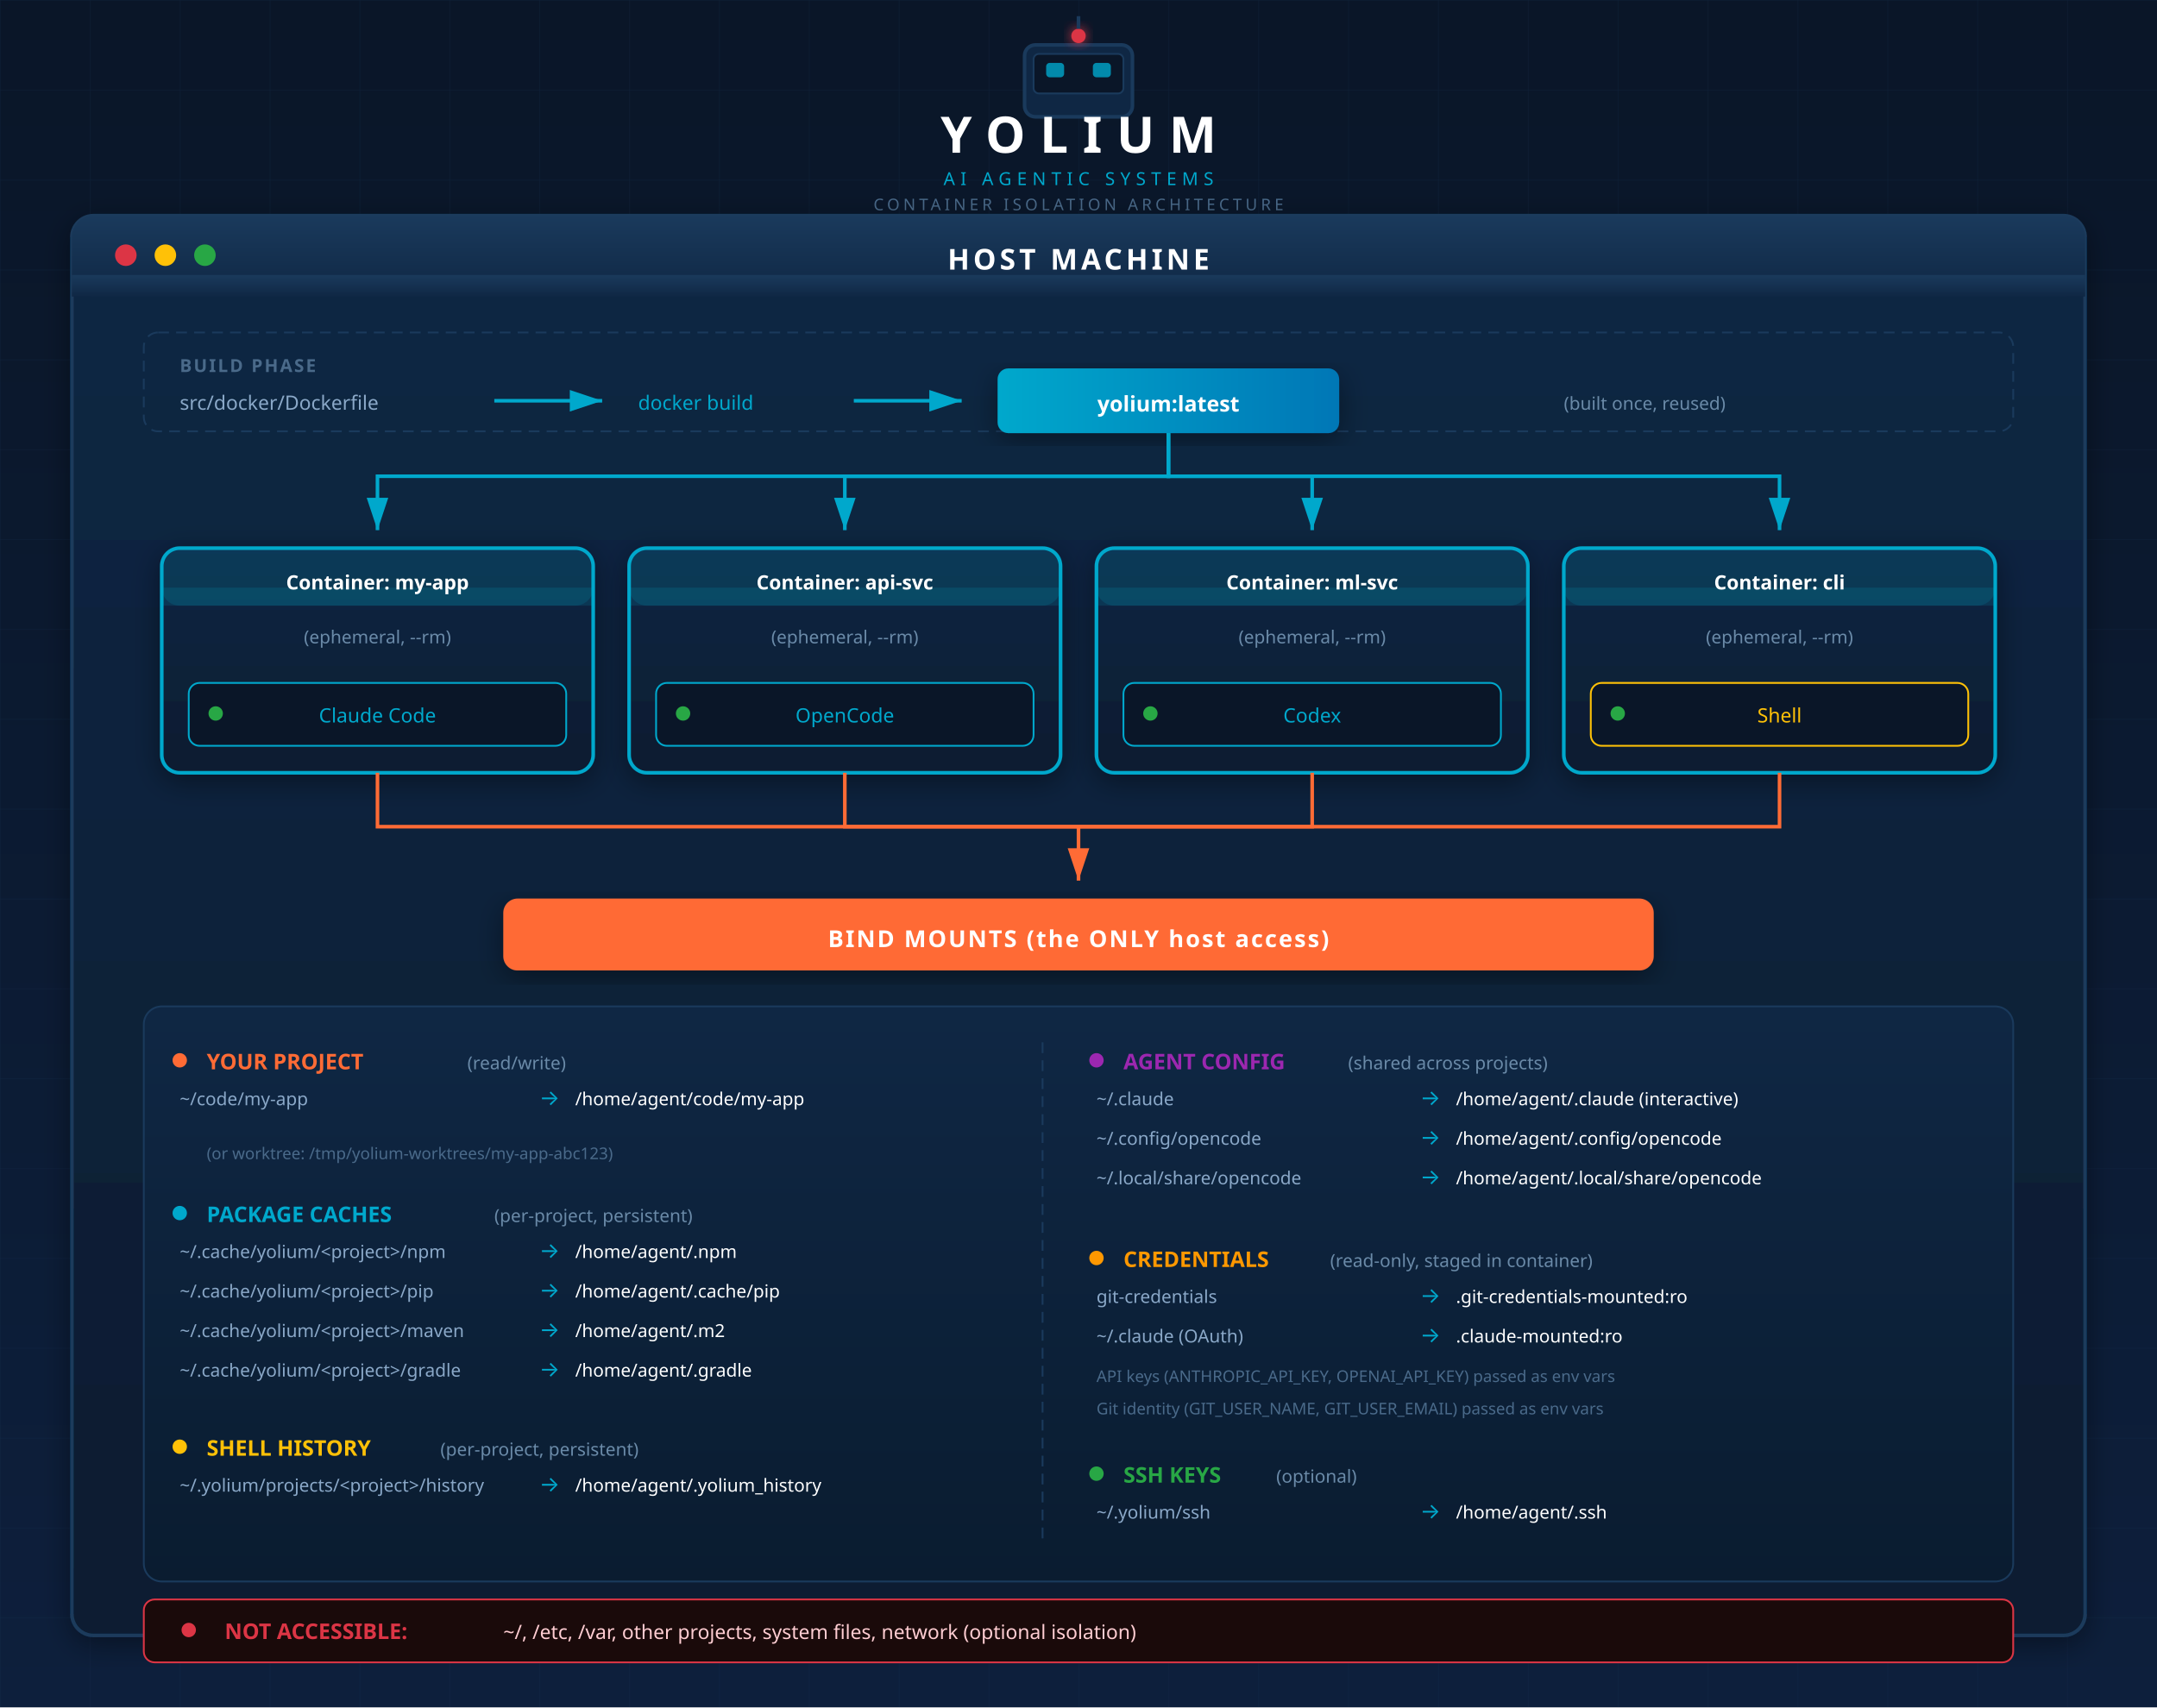
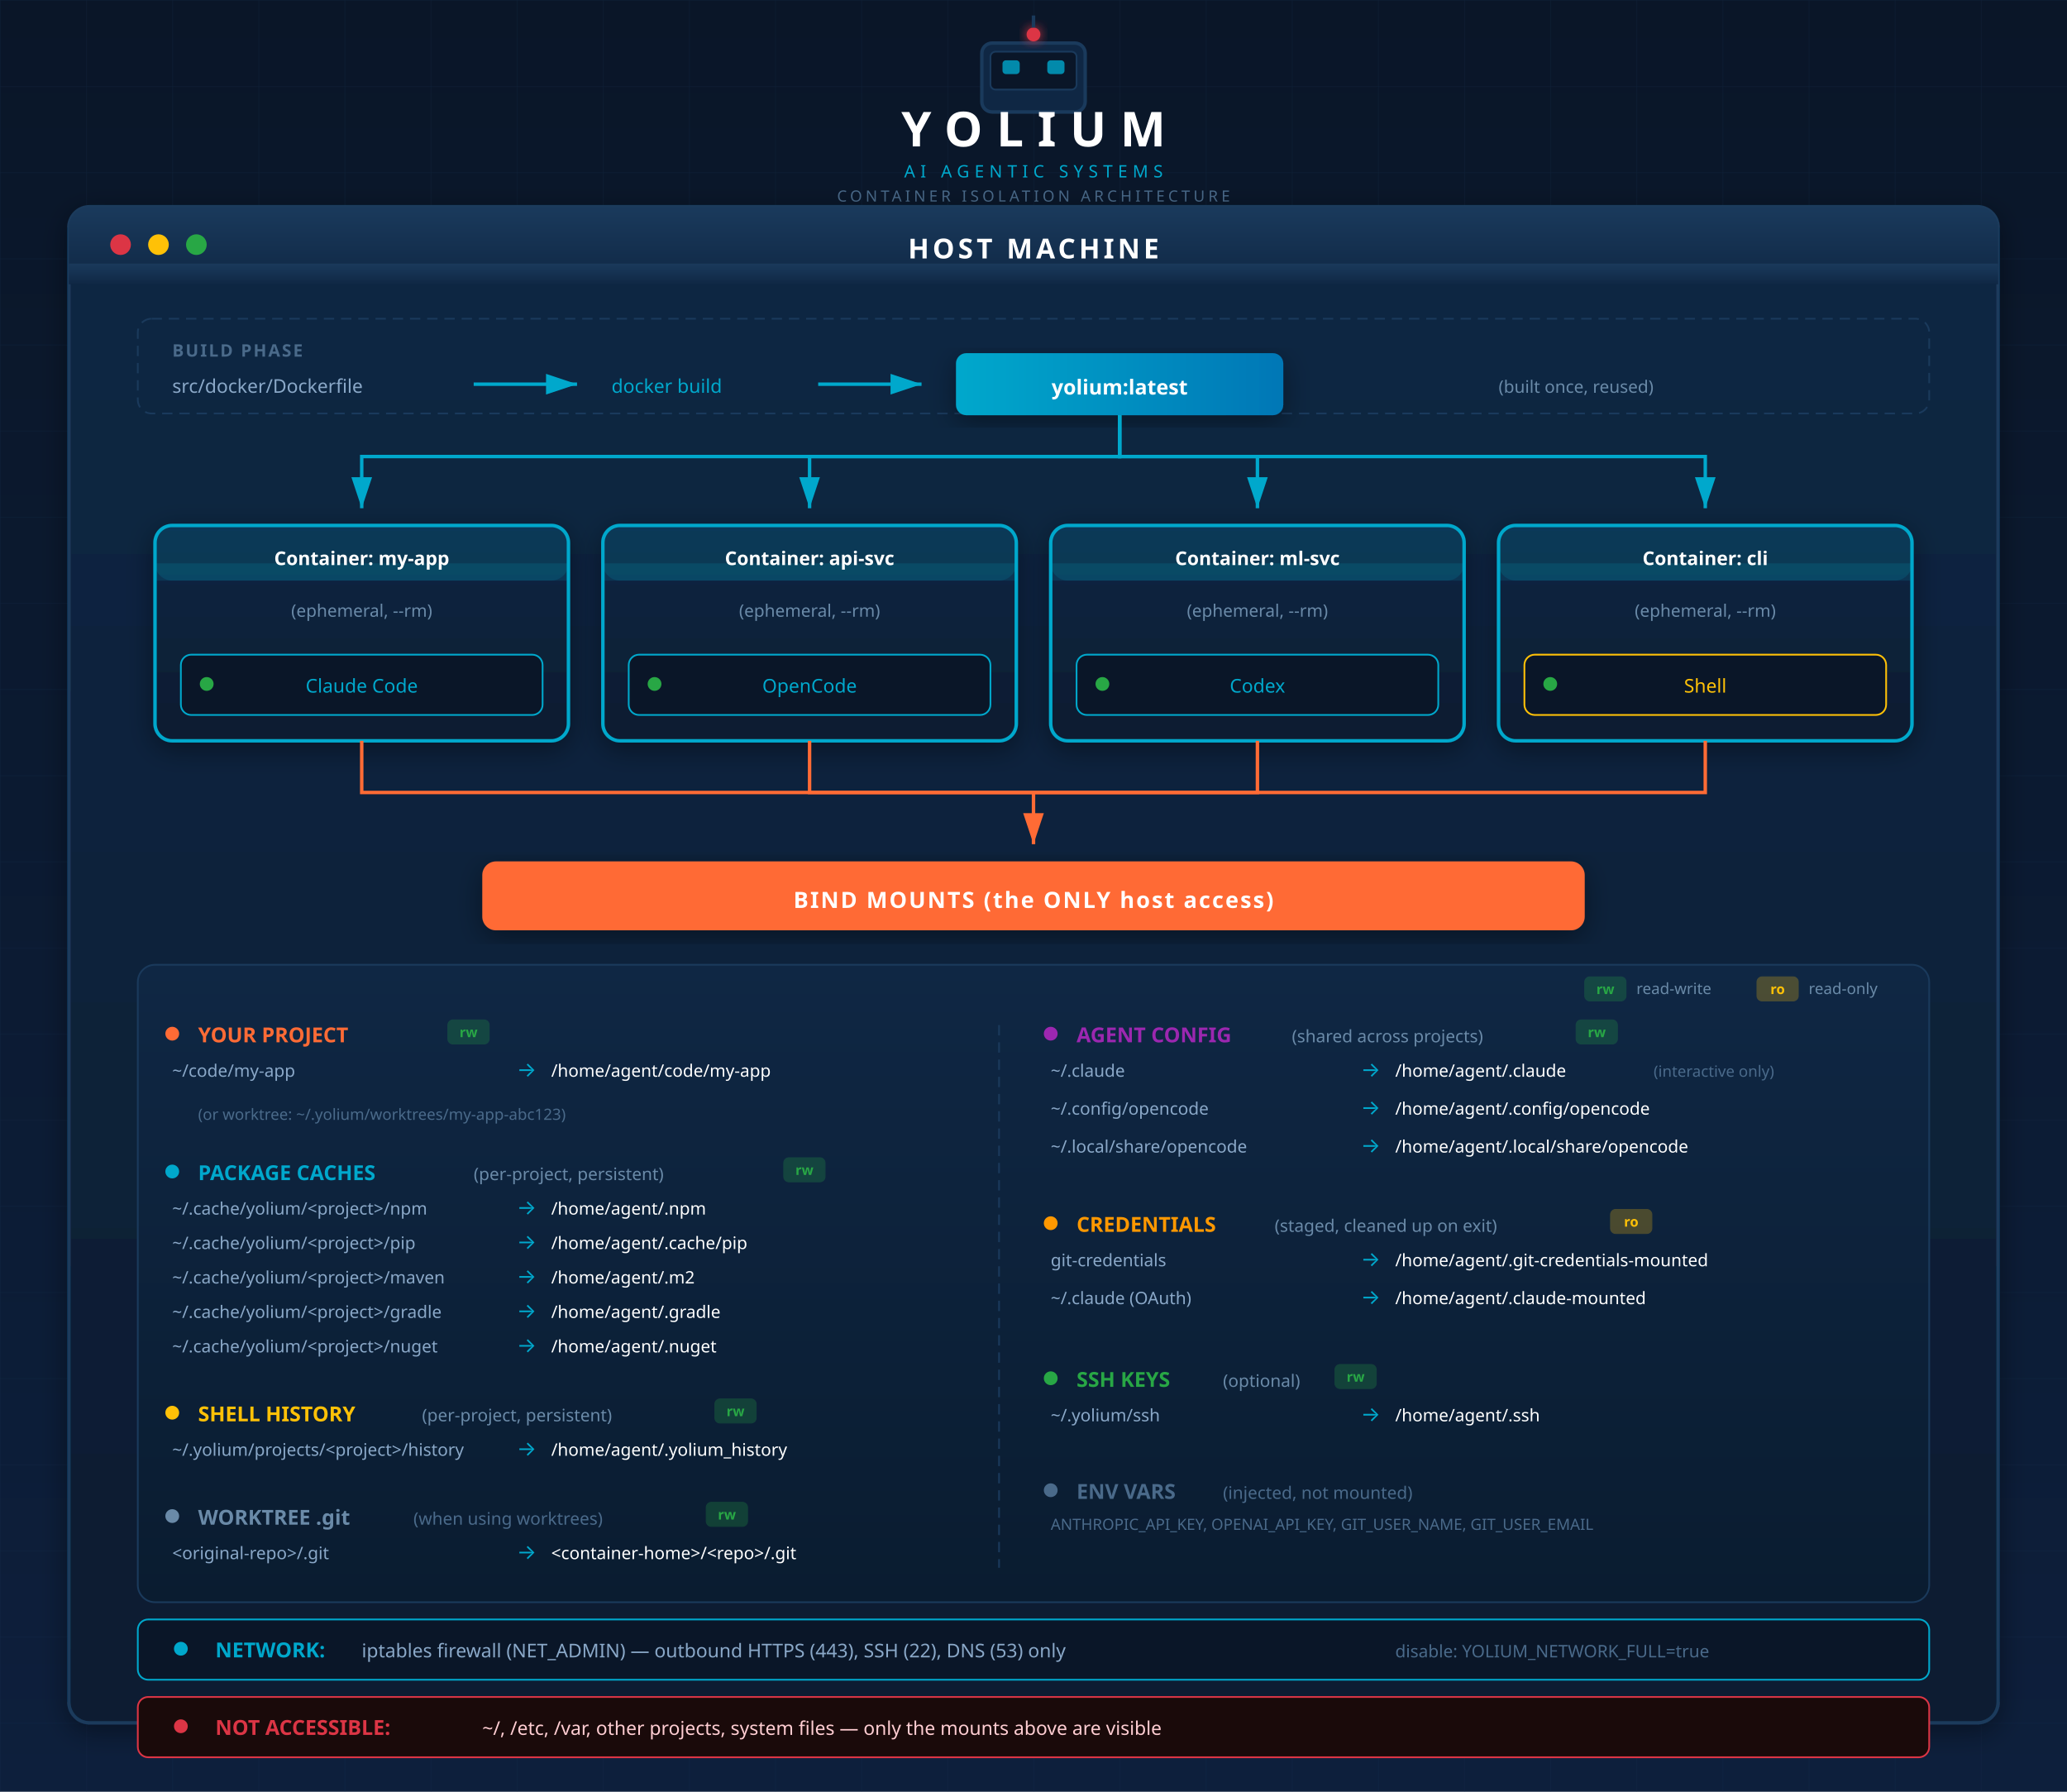
- <svg xmlns="http://www.w3.org/2000/svg" viewBox="0 0 1200 950" font-family="'Segoe UI', 'SF Pro Display', -apple-system, sans-serif">
+ <svg xmlns="http://www.w3.org/2000/svg" viewBox="0 0 1200 1040" font-family="'Segoe UI', 'SF Pro Display', -apple-system, sans-serif">
  <defs>
    <linearGradient id="bgGrad" x1="0%" y1="0%" x2="0%" y2="100%">
      <stop offset="0%" style="stop-color:#0a1628" />
      <stop offset="100%" style="stop-color:#0d1f3c" />
    </linearGradient>
    <linearGradient id="cardGrad" x1="0%" y1="0%" x2="0%" y2="100%">
      <stop offset="0%" style="stop-color:#0f2744" />
      <stop offset="100%" style="stop-color:#0a1c30" />
    </linearGradient>
    <linearGradient id="headerGrad" x1="0%" y1="0%" x2="0%" y2="100%">
      <stop offset="0%" style="stop-color:#1a3a5c" />
      <stop offset="100%" style="stop-color:#0f2744" />
    </linearGradient>
    <linearGradient id="accentGrad" x1="0%" y1="0%" x2="100%" y2="0%">
      <stop offset="0%" style="stop-color:#00a8cc" />
      <stop offset="100%" style="stop-color:#0077b6" />
    </linearGradient>
    <linearGradient id="dangerGrad" x1="0%" y1="0%" x2="100%" y2="0%">
      <stop offset="0%" style="stop-color:#dc3545" />
      <stop offset="100%" style="stop-color:#a71d2a" />
    </linearGradient>
    <marker id="arrowCyan" markerWidth="10" markerHeight="10" refX="9" refY="3" orient="auto">
      <path d="M0,0 L0,6 L9,3 z" fill="#00a8cc" />
    </marker>
    <marker id="arrowOrange" markerWidth="10" markerHeight="10" refX="9" refY="3" orient="auto">
      <path d="M0,0 L0,6 L9,3 z" fill="#ff6b35" />
    </marker>
    <filter id="glow" x="-50%" y="-50%" width="200%" height="200%">
      <feGaussianBlur stdDeviation="3" result="blur" />
      <feMerge>
        <feMergeNode in="blur" />
        <feMergeNode in="SourceGraphic" />
      </feMerge>
    </filter>
    <filter id="shadow" x="-20%" y="-20%" width="140%" height="140%">
      <feDropShadow dx="0" dy="4" stdDeviation="8" flood-color="#000" flood-opacity="0.4" />
    </filter>
  </defs>
-   <rect width="1200" height="950" fill="url(#bgGrad)" />
+   <rect width="1200" height="1040" fill="url(#bgGrad)" />
  <pattern id="grid" width="50" height="50" patternUnits="userSpaceOnUse">
    <path d="M 50 0 L 0 0 0 50" fill="none" stroke="#1a3a5c" stroke-width="0.5" opacity="0.3" />
  </pattern>
-   <rect width="1200" height="950" fill="url(#grid)" />
+   <rect width="1200" height="1040" fill="url(#grid)" />
  <g transform="translate(600, 35)">
    <g transform="translate(-30, -20)">
      <rect x="0" y="10" width="60" height="40" rx="6" fill="#0f2744" stroke="#1a3a5c" stroke-width="2" />
      <rect x="5" y="15" width="50" height="22" rx="3" fill="#0a1628" stroke="#1a3a5c" stroke-width="1" />
      <rect x="12" y="20" width="10" height="8" rx="2" fill="#00a8cc" opacity="0.8" />
      <rect x="38" y="20" width="10" height="8" rx="2" fill="#00a8cc" opacity="0.8" />
      <circle cx="30" cy="5" r="4" fill="#dc3545" filter="url(#glow)" />
      <line x1="30" y1="1" x2="30" y2="-6" stroke="#1a3a5c" stroke-width="2" />
    </g>
    <text x="0" y="50" text-anchor="middle" fill="#ffffff" font-size="28" font-weight="600" letter-spacing="8">YOLIUM</text>
    <text x="0" y="68" text-anchor="middle" fill="#00a8cc" font-size="10" letter-spacing="3">AI AGENTIC SYSTEMS</text>
    <text x="0" y="82" text-anchor="middle" fill="#4a6a8a" font-size="9" letter-spacing="2">CONTAINER ISOLATION ARCHITECTURE</text>
  </g>
-   <rect x="40" y="120" width="1120" height="790" rx="12" fill="url(#cardGrad)" stroke="#1a3a5c" stroke-width="2" filter="url(#shadow)" />
+   <rect x="40" y="120" width="1120" height="880" rx="12" fill="url(#cardGrad)" stroke="#1a3a5c" stroke-width="2" filter="url(#shadow)" />
  <rect x="40" y="120" width="1120" height="45" rx="12" fill="url(#headerGrad)" />
  <rect x="40" y="153" width="1120" height="12" fill="url(#headerGrad)" />
  <text x="600" y="150" text-anchor="middle" fill="#ffffff" font-size="16" font-weight="600" letter-spacing="2">HOST MACHINE</text>
  <circle cx="70" cy="142" r="6" fill="#dc3545" />
  <circle cx="92" cy="142" r="6" fill="#ffc107" />
  <circle cx="114" cy="142" r="6" fill="#28a745" />
  <rect x="80" y="185" width="1040" height="55" rx="8" fill="none" stroke="#1a3a5c" stroke-width="1" stroke-dasharray="6,4" />
  <text x="100" y="207" fill="#4a6a8a" font-size="10" font-weight="600" letter-spacing="1">BUILD PHASE</text>
  <text x="100" y="228" fill="#8aa8c8" font-size="11">src/docker/Dockerfile</text>
  <path d="M 275 223 L 335 223" stroke="#00a8cc" stroke-width="2" marker-end="url(#arrowCyan)" />
  <text x="355" y="228" fill="#00a8cc" font-size="11" font-weight="500">docker build</text>
  <path d="M 475 223 L 535 223" stroke="#00a8cc" stroke-width="2" marker-end="url(#arrowCyan)" />
  <rect x="555" y="205" width="190" height="36" rx="6" fill="url(#accentGrad)" filter="url(#shadow)" />
  <text x="650" y="229" text-anchor="middle" fill="#ffffff" font-size="12" font-weight="600">yolium:latest</text>
  <text x="870" y="228" fill="#6a8aa8" font-size="10">(built once, reused)</text>
  <path d="M 650 241 L 650 265 L 210 265 L 210 295" stroke="#00a8cc" stroke-width="2" fill="none" marker-end="url(#arrowCyan)" />
  <path d="M 650 241 L 650 265 L 470 265 L 470 295" stroke="#00a8cc" stroke-width="2" fill="none" marker-end="url(#arrowCyan)" />
  <path d="M 650 241 L 650 265 L 730 265 L 730 295" stroke="#00a8cc" stroke-width="2" fill="none" marker-end="url(#arrowCyan)" />
  <path d="M 650 241 L 650 265 L 990 265 L 990 295" stroke="#00a8cc" stroke-width="2" fill="none" marker-end="url(#arrowCyan)" />
  <rect x="90" y="305" width="240" height="125" rx="10" fill="url(#cardGrad)" stroke="#00a8cc" stroke-width="2" filter="url(#shadow)" />
  <rect x="90" y="305" width="240" height="32" rx="10" fill="#00a8cc" opacity="0.15" />
  <rect x="90" y="327" width="240" height="10" fill="#00a8cc" opacity="0.15" />
  <text x="210" y="328" text-anchor="middle" fill="#ffffff" font-size="11" font-weight="600">Container: my-app</text>
  <text x="210" y="358" text-anchor="middle" fill="#6a8aa8" font-size="10">(ephemeral, --rm)</text>
  <rect x="105" y="380" width="210" height="35" rx="6" fill="#0a1628" stroke="#00a8cc" stroke-width="1" />
  <circle cx="120" cy="397" r="4" fill="#28a745" />
  <text x="210" y="402" text-anchor="middle" fill="#00a8cc" font-size="11" font-weight="500">Claude Code</text>
  <rect x="350" y="305" width="240" height="125" rx="10" fill="url(#cardGrad)" stroke="#00a8cc" stroke-width="2" filter="url(#shadow)" />
  <rect x="350" y="305" width="240" height="32" rx="10" fill="#00a8cc" opacity="0.15" />
  <rect x="350" y="327" width="240" height="10" fill="#00a8cc" opacity="0.15" />
  <text x="470" y="328" text-anchor="middle" fill="#ffffff" font-size="11" font-weight="600">Container: api-svc</text>
  <text x="470" y="358" text-anchor="middle" fill="#6a8aa8" font-size="10">(ephemeral, --rm)</text>
  <rect x="365" y="380" width="210" height="35" rx="6" fill="#0a1628" stroke="#00a8cc" stroke-width="1" />
  <circle cx="380" cy="397" r="4" fill="#28a745" />
  <text x="470" y="402" text-anchor="middle" fill="#00a8cc" font-size="11" font-weight="500">OpenCode</text>
  <rect x="610" y="305" width="240" height="125" rx="10" fill="url(#cardGrad)" stroke="#00a8cc" stroke-width="2" filter="url(#shadow)" />
  <rect x="610" y="305" width="240" height="32" rx="10" fill="#00a8cc" opacity="0.15" />
  <rect x="610" y="327" width="240" height="10" fill="#00a8cc" opacity="0.15" />
  <text x="730" y="328" text-anchor="middle" fill="#ffffff" font-size="11" font-weight="600">Container: ml-svc</text>
  <text x="730" y="358" text-anchor="middle" fill="#6a8aa8" font-size="10">(ephemeral, --rm)</text>
  <rect x="625" y="380" width="210" height="35" rx="6" fill="#0a1628" stroke="#00a8cc" stroke-width="1" />
  <circle cx="640" cy="397" r="4" fill="#28a745" />
  <text x="730" y="402" text-anchor="middle" fill="#00a8cc" font-size="11" font-weight="500">Codex</text>
  <rect x="870" y="305" width="240" height="125" rx="10" fill="url(#cardGrad)" stroke="#00a8cc" stroke-width="2" filter="url(#shadow)" />
  <rect x="870" y="305" width="240" height="32" rx="10" fill="#00a8cc" opacity="0.15" />
  <rect x="870" y="327" width="240" height="10" fill="#00a8cc" opacity="0.15" />
  <text x="990" y="328" text-anchor="middle" fill="#ffffff" font-size="11" font-weight="600">Container: cli</text>
  <text x="990" y="358" text-anchor="middle" fill="#6a8aa8" font-size="10">(ephemeral, --rm)</text>
  <rect x="885" y="380" width="210" height="35" rx="6" fill="#0a1628" stroke="#ffc107" stroke-width="1" />
  <circle cx="900" cy="397" r="4" fill="#28a745" />
  <text x="990" y="402" text-anchor="middle" fill="#ffc107" font-size="11" font-weight="500">Shell</text>
  <path d="M 210 430 L 210 460 L 600 460" stroke="#ff6b35" stroke-width="2" fill="none" />
  <path d="M 470 430 L 470 460 L 600 460" stroke="#ff6b35" stroke-width="2" fill="none" />
  <path d="M 730 430 L 730 460 L 600 460" stroke="#ff6b35" stroke-width="2" fill="none" />
  <path d="M 990 430 L 990 460 L 600 460" stroke="#ff6b35" stroke-width="2" fill="none" />
  <path d="M 600 460 L 600 490" stroke="#ff6b35" stroke-width="2" fill="none" marker-end="url(#arrowOrange)" />
  <rect x="280" y="500" width="640" height="40" rx="8" fill="#ff6b35" filter="url(#shadow)" />
  <text x="600" y="527" text-anchor="middle" fill="#ffffff" font-size="13" font-weight="600" letter-spacing="1">BIND MOUNTS (the ONLY host access)</text>
-   <rect x="80" y="560" width="1040" height="320" rx="10" fill="url(#cardGrad)" stroke="#1a3a5c" stroke-width="1" />
-   <line x1="580" y1="580" x2="580" y2="860" stroke="#1a3a5c" stroke-width="1" stroke-dasharray="6,4" />
-   <g transform="translate(100, 590)">
+   <rect x="80" y="560" width="1040" height="370" rx="10" fill="url(#cardGrad)" stroke="#1a3a5c" stroke-width="1" />
+   <g transform="translate(920, 575)">
+     <rect x="0" y="-8" width="24" height="14" rx="3" fill="#28a745" opacity="0.25" stroke="#28a745" stroke-width="0.5" />
+     <text x="12" y="2" text-anchor="middle" fill="#28a745" font-size="8" font-weight="600">rw</text>
+     <text x="30" y="2" fill="#6a8aa8" font-size="9">read-write</text>
+     <rect x="100" y="-8" width="24" height="14" rx="3" fill="#ffc107" opacity="0.25" stroke="#ffc107" stroke-width="0.5" />
+     <text x="112" y="2" text-anchor="middle" fill="#ffc107" font-size="8" font-weight="600">ro</text>
+     <text x="130" y="2" fill="#6a8aa8" font-size="9">read-only</text>
+   </g>
+   <line x1="580" y1="595" x2="580" y2="910" stroke="#1a3a5c" stroke-width="1" stroke-dasharray="6,4" />
+   <g transform="translate(100, 600)">
    <circle cx="0" cy="0" r="4" fill="#ff6b35" />
    <text x="15" y="5" fill="#ff6b35" font-size="12" font-weight="600">YOUR PROJECT</text>
-     <text x="160" y="5" fill="#6a8aa8" font-size="10">(read/write)</text>
-   </g>
-   <g transform="translate(100, 615)">
+     <rect x="160" y="-8" width="24" height="14" rx="3" fill="#28a745" opacity="0.25" stroke="#28a745" stroke-width="0.5" />
+     <text x="172" y="2" text-anchor="middle" fill="#28a745" font-size="8" font-weight="600">rw</text>
+   </g>
+   <g transform="translate(100, 625)">
    <text y="0" fill="#8aa8c8" font-size="10">~/code/my-app</text>
    <text x="200" y="0" fill="#00a8cc" font-size="12">→</text>
    <text x="220" y="0" fill="#ffffff" font-size="10">/home/agent/code/my-app</text>
  </g>
-   <text x="115" y="645" fill="#4a6a8a" font-size="9">(or worktree: /tmp/yolium-worktrees/my-app-abc123)</text>
-   <g transform="translate(100, 675)">
+   <text x="115" y="650" fill="#4a6a8a" font-size="9">(or worktree: ~/.yolium/worktrees/my-app-abc123)</text>
+   <g transform="translate(100, 680)">
    <circle cx="0" cy="0" r="4" fill="#00a8cc" />
    <text x="15" y="5" fill="#00a8cc" font-size="12" font-weight="600">PACKAGE CACHES</text>
    <text x="175" y="5" fill="#6a8aa8" font-size="10">(per-project, persistent)</text>
-   </g>
-   <g transform="translate(100, 700)">
+     <rect x="355" y="-8" width="24" height="14" rx="3" fill="#28a745" opacity="0.25" stroke="#28a745" stroke-width="0.5" />
+     <text x="367" y="2" text-anchor="middle" fill="#28a745" font-size="8" font-weight="600">rw</text>
+   </g>
+   <g transform="translate(100, 705)">
    <text y="0" fill="#8aa8c8" font-size="10">~/.cache/yolium/&lt;project&gt;/npm</text>
    <text x="200" y="0" fill="#00a8cc" font-size="12">→</text>
    <text x="220" y="0" fill="#ffffff" font-size="10">/home/agent/.npm</text>
  </g>
-   <g transform="translate(100, 722)">
+   <g transform="translate(100, 725)">
    <text y="0" fill="#8aa8c8" font-size="10">~/.cache/yolium/&lt;project&gt;/pip</text>
    <text x="200" y="0" fill="#00a8cc" font-size="12">→</text>
    <text x="220" y="0" fill="#ffffff" font-size="10">/home/agent/.cache/pip</text>
  </g>
-   <g transform="translate(100, 744)">
+   <g transform="translate(100, 745)">
    <text y="0" fill="#8aa8c8" font-size="10">~/.cache/yolium/&lt;project&gt;/maven</text>
    <text x="200" y="0" fill="#00a8cc" font-size="12">→</text>
    <text x="220" y="0" fill="#ffffff" font-size="10">/home/agent/.m2</text>
  </g>
-   <g transform="translate(100, 766)">
+   <g transform="translate(100, 765)">
    <text y="0" fill="#8aa8c8" font-size="10">~/.cache/yolium/&lt;project&gt;/gradle</text>
    <text x="200" y="0" fill="#00a8cc" font-size="12">→</text>
    <text x="220" y="0" fill="#ffffff" font-size="10">/home/agent/.gradle</text>
  </g>
-   <g transform="translate(100, 805)">
+   <g transform="translate(100, 785)">
+     <text y="0" fill="#8aa8c8" font-size="10">~/.cache/yolium/&lt;project&gt;/nuget</text>
+     <text x="200" y="0" fill="#00a8cc" font-size="12">→</text>
+     <text x="220" y="0" fill="#ffffff" font-size="10">/home/agent/.nuget</text>
+   </g>
+   <g transform="translate(100, 820)">
    <circle cx="0" cy="0" r="4" fill="#ffc107" />
    <text x="15" y="5" fill="#ffc107" font-size="12" font-weight="600">SHELL HISTORY</text>
    <text x="145" y="5" fill="#6a8aa8" font-size="10">(per-project, persistent)</text>
-   </g>
-   <g transform="translate(100, 830)">
+     <rect x="315" y="-8" width="24" height="14" rx="3" fill="#28a745" opacity="0.25" stroke="#28a745" stroke-width="0.5" />
+     <text x="327" y="2" text-anchor="middle" fill="#28a745" font-size="8" font-weight="600">rw</text>
+   </g>
+   <g transform="translate(100, 845)">
    <text y="0" fill="#8aa8c8" font-size="10">~/.yolium/projects/&lt;project&gt;/history</text>
    <text x="200" y="0" fill="#00a8cc" font-size="12">→</text>
    <text x="220" y="0" fill="#ffffff" font-size="10">/home/agent/.yolium_history</text>
  </g>
-   <g transform="translate(610, 590)">
+   <g transform="translate(100, 880)">
+     <circle cx="0" cy="0" r="4" fill="#6a8aa8" />
+     <text x="15" y="5" fill="#6a8aa8" font-size="12" font-weight="600">WORKTREE .git</text>
+     <text x="140" y="5" fill="#4a6a8a" font-size="10">(when using worktrees)</text>
+     <rect x="310" y="-8" width="24" height="14" rx="3" fill="#28a745" opacity="0.25" stroke="#28a745" stroke-width="0.5" />
+     <text x="322" y="2" text-anchor="middle" fill="#28a745" font-size="8" font-weight="600">rw</text>
+   </g>
+   <g transform="translate(100, 905)">
+     <text y="0" fill="#8aa8c8" font-size="10">&lt;original-repo&gt;/.git</text>
+     <text x="200" y="0" fill="#00a8cc" font-size="12">→</text>
+     <text x="220" y="0" fill="#ffffff" font-size="10">&lt;container-home&gt;/&lt;repo&gt;/.git</text>
+   </g>
+   <g transform="translate(610, 600)">
    <circle cx="0" cy="0" r="4" fill="#9c27b0" />
    <text x="15" y="5" fill="#9c27b0" font-size="12" font-weight="600">AGENT CONFIG</text>
    <text x="140" y="5" fill="#6a8aa8" font-size="10">(shared across projects)</text>
-   </g>
-   <g transform="translate(610, 615)">
+     <rect x="305" y="-8" width="24" height="14" rx="3" fill="#28a745" opacity="0.25" stroke="#28a745" stroke-width="0.5" />
+     <text x="317" y="2" text-anchor="middle" fill="#28a745" font-size="8" font-weight="600">rw</text>
+   </g>
+   <g transform="translate(610, 625)">
    <text y="0" fill="#8aa8c8" font-size="10">~/.claude</text>
    <text x="180" y="0" fill="#00a8cc" font-size="12">→</text>
-     <text x="200" y="0" fill="#ffffff" font-size="10">/home/agent/.claude (interactive)</text>
-   </g>
-   <g transform="translate(610, 637)">
+     <text x="200" y="0" fill="#ffffff" font-size="10">/home/agent/.claude</text>
+     <text x="350" y="0" fill="#4a6a8a" font-size="9">(interactive only)</text>
+   </g>
+   <g transform="translate(610, 647)">
    <text y="0" fill="#8aa8c8" font-size="10">~/.config/opencode</text>
    <text x="180" y="0" fill="#00a8cc" font-size="12">→</text>
    <text x="200" y="0" fill="#ffffff" font-size="10">/home/agent/.config/opencode</text>
  </g>
-   <g transform="translate(610, 659)">
+   <g transform="translate(610, 669)">
    <text y="0" fill="#8aa8c8" font-size="10">~/.local/share/opencode</text>
    <text x="180" y="0" fill="#00a8cc" font-size="12">→</text>
    <text x="200" y="0" fill="#ffffff" font-size="10">/home/agent/.local/share/opencode</text>
  </g>
-   <g transform="translate(610, 700)">
+   <g transform="translate(610, 710)">
    <circle cx="0" cy="0" r="4" fill="#ff9800" />
    <text x="15" y="5" fill="#ff9800" font-size="12" font-weight="600">CREDENTIALS</text>
-     <text x="130" y="5" fill="#6a8aa8" font-size="10">(read-only, staged in container)</text>
-   </g>
-   <g transform="translate(610, 725)">
+     <text x="130" y="5" fill="#6a8aa8" font-size="10">(staged, cleaned up on exit)</text>
+     <rect x="325" y="-8" width="24" height="14" rx="3" fill="#ffc107" opacity="0.25" stroke="#ffc107" stroke-width="0.5" />
+     <text x="337" y="2" text-anchor="middle" fill="#ffc107" font-size="8" font-weight="600">ro</text>
+   </g>
+   <g transform="translate(610, 735)">
    <text y="0" fill="#8aa8c8" font-size="10">git-credentials</text>
    <text x="180" y="0" fill="#00a8cc" font-size="12">→</text>
-     <text x="200" y="0" fill="#ffffff" font-size="10">.git-credentials-mounted:ro</text>
-   </g>
-   <g transform="translate(610, 747)">
+     <text x="200" y="0" fill="#ffffff" font-size="10">/home/agent/.git-credentials-mounted</text>
+   </g>
+   <g transform="translate(610, 757)">
    <text y="0" fill="#8aa8c8" font-size="10">~/.claude (OAuth)</text>
    <text x="180" y="0" fill="#00a8cc" font-size="12">→</text>
-     <text x="200" y="0" fill="#ffffff" font-size="10">.claude-mounted:ro</text>
-   </g>
-   <g transform="translate(610, 769)">
-     <text y="0" fill="#4a6a8a" font-size="9">API keys (ANTHROPIC_API_KEY, OPENAI_API_KEY) passed as env vars</text>
-   </g>
-   <g transform="translate(610, 787)">
-     <text y="0" fill="#4a6a8a" font-size="9">Git identity (GIT_USER_NAME, GIT_USER_EMAIL) passed as env vars</text>
-   </g>
-   <g transform="translate(610, 820)">
+     <text x="200" y="0" fill="#ffffff" font-size="10">/home/agent/.claude-mounted</text>
+   </g>
+   <g transform="translate(610, 800)">
    <circle cx="0" cy="0" r="4" fill="#28a745" />
    <text x="15" y="5" fill="#28a745" font-size="12" font-weight="600">SSH KEYS</text>
    <text x="100" y="5" fill="#6a8aa8" font-size="10">(optional)</text>
-   </g>
-   <g transform="translate(610, 845)">
+     <rect x="165" y="-8" width="24" height="14" rx="3" fill="#28a745" opacity="0.25" stroke="#28a745" stroke-width="0.5" />
+     <text x="177" y="2" text-anchor="middle" fill="#28a745" font-size="8" font-weight="600">rw</text>
+   </g>
+   <g transform="translate(610, 825)">
    <text y="0" fill="#8aa8c8" font-size="10">~/.yolium/ssh</text>
    <text x="180" y="0" fill="#00a8cc" font-size="12">→</text>
    <text x="200" y="0" fill="#ffffff" font-size="10">/home/agent/.ssh</text>
  </g>
-   <rect x="80" y="890" width="1040" height="35" rx="6" fill="#1a0a0a" stroke="#dc3545" stroke-width="1" />
-   <circle cx="105" cy="907" r="4" fill="#dc3545" />
-   <text x="125" y="912" fill="#dc3545" font-size="12" font-weight="600">NOT ACCESSIBLE:</text>
-   <text x="280" y="912" fill="#ffcdd2" font-size="11">~/, /etc, /var, other projects, system files, network (optional isolation)</text>
+   <g transform="translate(610, 865)">
+     <circle cx="0" cy="0" r="4" fill="#4a6a8a" />
+     <text x="15" y="5" fill="#4a6a8a" font-size="12" font-weight="600">ENV VARS</text>
+     <text x="100" y="5" fill="#4a6a8a" font-size="10">(injected, not mounted)</text>
+   </g>
+   <g transform="translate(610, 888)">
+     <text y="0" fill="#4a6a8a" font-size="9">ANTHROPIC_API_KEY, OPENAI_API_KEY, GIT_USER_NAME, GIT_USER_EMAIL</text>
+   </g>
+   <rect x="80" y="940" width="1040" height="35" rx="6" fill="#0a1628" stroke="#00a8cc" stroke-width="1" />
+   <circle cx="105" cy="957" r="4" fill="#00a8cc" />
+   <text x="125" y="962" fill="#00a8cc" font-size="12" font-weight="600">NETWORK:</text>
+   <text x="210" y="962" fill="#8aa8c8" font-size="11">iptables firewall (NET_ADMIN) — outbound HTTPS (443), SSH (22), DNS (53) only</text>
+   <text x="810" y="962" fill="#4a6a8a" font-size="10">disable: YOLIUM_NETWORK_FULL=true</text>
+   <rect x="80" y="985" width="1040" height="35" rx="6" fill="#1a0a0a" stroke="#dc3545" stroke-width="1" />
+   <circle cx="105" cy="1002" r="4" fill="#dc3545" />
+   <text x="125" y="1007" fill="#dc3545" font-size="12" font-weight="600">NOT ACCESSIBLE:</text>
+   <text x="280" y="1007" fill="#ffcdd2" font-size="11">~/, /etc, /var, other projects, system files — only the mounts above are visible</text>
</svg>
